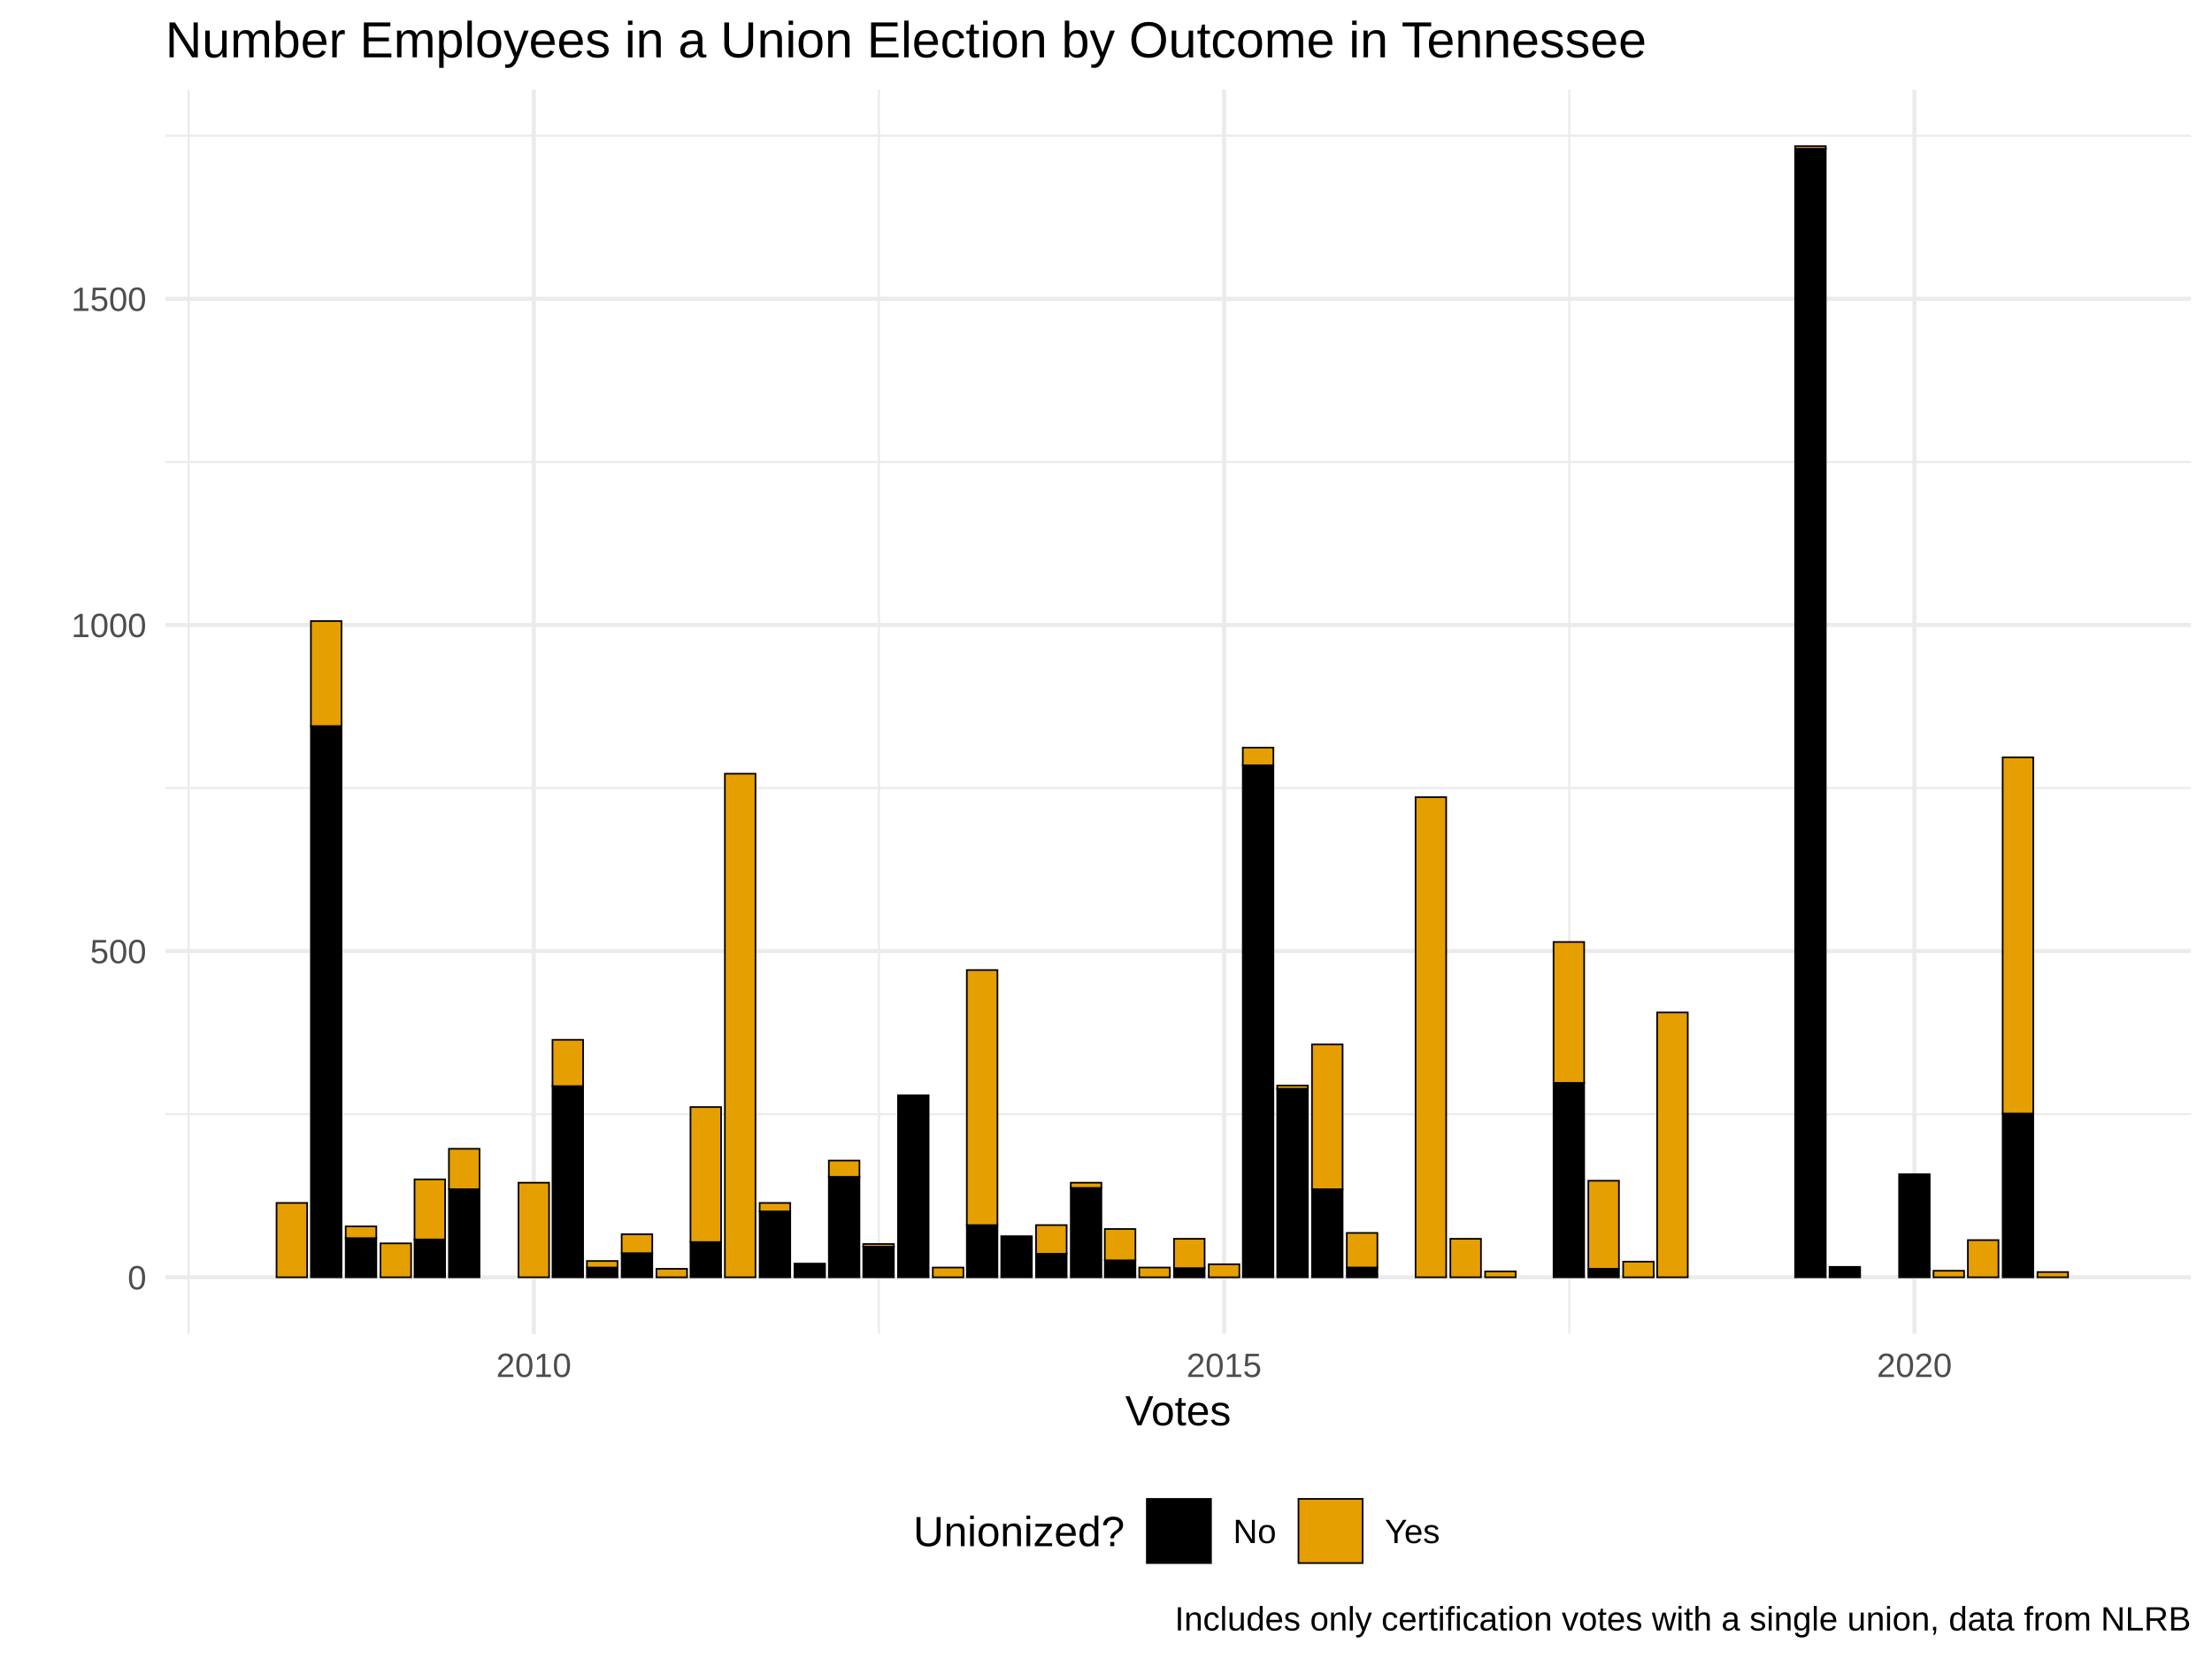
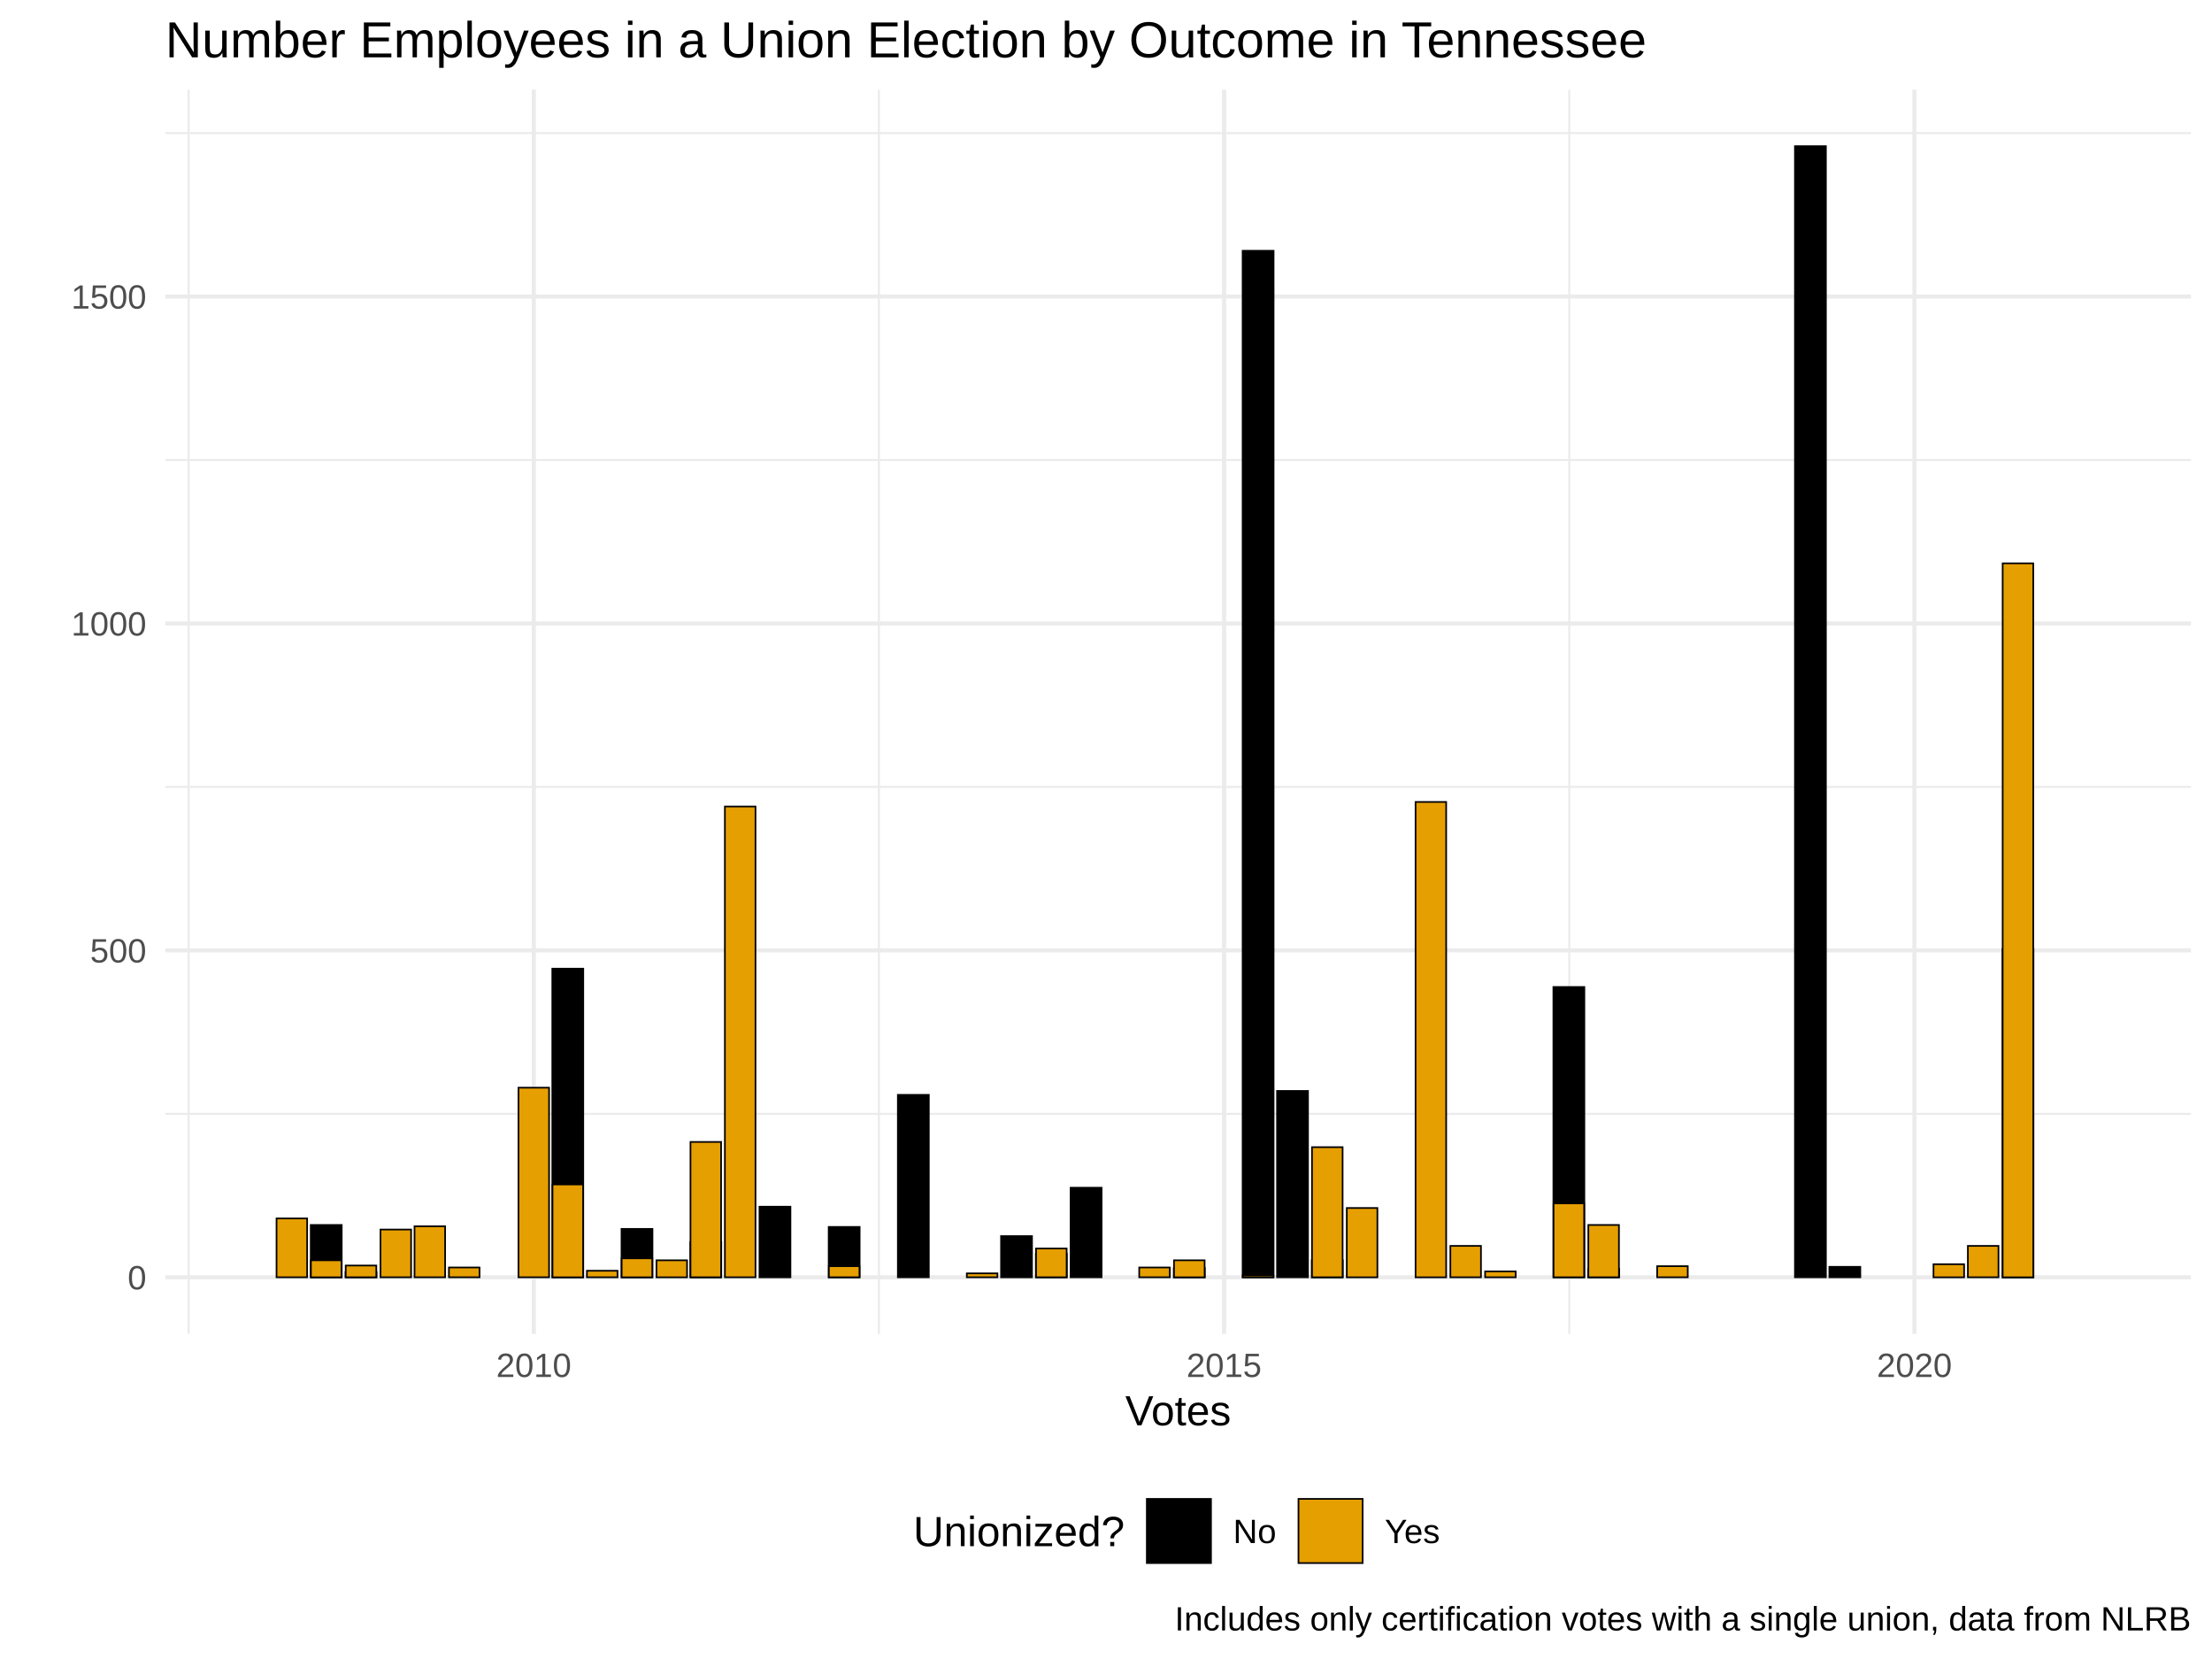
<svg xmlns="http://www.w3.org/2000/svg" class="svglite" width="576.00pt" height="432.00pt" viewBox="0 0 576.00 432.00">
  <defs>
    <style type="text/css">
    .svglite line, .svglite polyline, .svglite polygon, .svglite path, .svglite rect, .svglite circle {
      fill: none;
      stroke: #000000;
      stroke-linecap: round;
      stroke-linejoin: round;
      stroke-miterlimit: 10.00;
    }
  </style>
  </defs>
  <rect width="100%" height="100%" style="stroke: none; fill: #FFFFFF;" />
  <defs>
    <clipPath id="cpMC4wMHw1NzYuMDB8MC4wMHw0MzIuMDA=">
      <rect x="0.00" y="0.00" width="576.00" height="432.00" />
    </clipPath>
  </defs>
  <g clip-path="url(#cpMC4wMHw1NzYuMDB8MC4wMHw0MzIuMDA=)">
</g>
  <defs>
    <clipPath id="cpNDMuMDZ8NTcwLjUyfDIzLjM0fDM0Ny4zMw==">
      <rect x="43.06" y="23.34" width="527.46" height="323.99" />
    </clipPath>
  </defs>
  <g clip-path="url(#cpNDMuMDZ8NTcwLjUyfDIzLjM0fDM0Ny4zMw==)">
-     <polyline points="43.06,290.14 570.52,290.14 " style="stroke-width: 0.53; stroke: #EBEBEB; stroke-linecap: butt;" />
-     <polyline points="43.06,205.21 570.52,205.21 " style="stroke-width: 0.53; stroke: #EBEBEB; stroke-linecap: butt;" />
-     <polyline points="43.06,120.28 570.52,120.28 " style="stroke-width: 0.53; stroke: #EBEBEB; stroke-linecap: butt;" />
-     <polyline points="43.06,35.34 570.52,35.34 " style="stroke-width: 0.53; stroke: #EBEBEB; stroke-linecap: butt;" />
+     <polyline points="43.06,290.04 570.52,290.04 " style="stroke-width: 0.53; stroke: #EBEBEB; stroke-linecap: butt;" />
+     <polyline points="43.06,204.91 570.52,204.91 " style="stroke-width: 0.53; stroke: #EBEBEB; stroke-linecap: butt;" />
+     <polyline points="43.06,119.79 570.52,119.79 " style="stroke-width: 0.53; stroke: #EBEBEB; stroke-linecap: butt;" />
+     <polyline points="43.06,34.66 570.52,34.66 " style="stroke-width: 0.53; stroke: #EBEBEB; stroke-linecap: butt;" />
    <polyline points="49.12,347.33 49.12,23.34 " style="stroke-width: 0.53; stroke: #EBEBEB; stroke-linecap: butt;" />
    <polyline points="228.87,347.33 228.87,23.34 " style="stroke-width: 0.53; stroke: #EBEBEB; stroke-linecap: butt;" />
    <polyline points="408.63,347.33 408.63,23.34 " style="stroke-width: 0.53; stroke: #EBEBEB; stroke-linecap: butt;" />
    <polyline points="43.06,332.60 570.52,332.60 " style="stroke-width: 1.07; stroke: #EBEBEB; stroke-linecap: butt;" />
-     <polyline points="43.06,247.67 570.52,247.67 " style="stroke-width: 1.07; stroke: #EBEBEB; stroke-linecap: butt;" />
-     <polyline points="43.06,162.74 570.52,162.74 " style="stroke-width: 1.07; stroke: #EBEBEB; stroke-linecap: butt;" />
-     <polyline points="43.06,77.81 570.52,77.81 " style="stroke-width: 1.07; stroke: #EBEBEB; stroke-linecap: butt;" />
+     <polyline points="43.06,247.48 570.52,247.48 " style="stroke-width: 1.07; stroke: #EBEBEB; stroke-linecap: butt;" />
+     <polyline points="43.06,162.35 570.52,162.35 " style="stroke-width: 1.07; stroke: #EBEBEB; stroke-linecap: butt;" />
+     <polyline points="43.06,77.22 570.52,77.22 " style="stroke-width: 1.07; stroke: #EBEBEB; stroke-linecap: butt;" />
    <polyline points="139.00,347.33 139.00,23.34 " style="stroke-width: 1.07; stroke: #EBEBEB; stroke-linecap: butt;" />
    <polyline points="318.75,347.33 318.75,23.34 " style="stroke-width: 1.07; stroke: #EBEBEB; stroke-linecap: butt;" />
    <polyline points="498.51,347.33 498.51,23.34 " style="stroke-width: 1.07; stroke: #EBEBEB; stroke-linecap: butt;" />
-     <rect x="80.96" y="189.07" width="7.97" height="143.53" style="stroke-width: 0.43; stroke-linecap: square; stroke-linejoin: miter; fill: #000000;" />
-     <rect x="90.02" y="322.41" width="7.97" height="10.19" style="stroke-width: 0.43; stroke-linecap: square; stroke-linejoin: miter; fill: #000000;" />
-     <rect x="107.94" y="322.75" width="7.97" height="9.85" style="stroke-width: 0.43; stroke-linecap: square; stroke-linejoin: miter; fill: #000000;" />
-     <rect x="116.90" y="309.67" width="7.97" height="22.93" style="stroke-width: 0.43; stroke-linecap: square; stroke-linejoin: miter; fill: #000000;" />
-     <rect x="143.87" y="282.83" width="7.97" height="49.77" style="stroke-width: 0.43; stroke-linecap: square; stroke-linejoin: miter; fill: #000000;" />
-     <rect x="152.83" y="330.06" width="7.97" height="2.55" style="stroke-width: 0.43; stroke-linecap: square; stroke-linejoin: miter; fill: #000000;" />
-     <rect x="161.88" y="326.32" width="7.97" height="6.28" style="stroke-width: 0.43; stroke-linecap: square; stroke-linejoin: miter; fill: #000000;" />
-     <rect x="179.80" y="323.43" width="7.97" height="9.17" style="stroke-width: 0.43; stroke-linecap: square; stroke-linejoin: miter; fill: #000000;" />
-     <rect x="197.81" y="315.45" width="7.97" height="17.16" style="stroke-width: 0.43; stroke-linecap: square; stroke-linejoin: miter; fill: #000000;" />
-     <rect x="206.87" y="329.04" width="7.97" height="3.57" style="stroke-width: 0.43; stroke-linecap: square; stroke-linejoin: miter; fill: #000000;" />
-     <rect x="215.83" y="306.44" width="7.97" height="26.16" style="stroke-width: 0.43; stroke-linecap: square; stroke-linejoin: miter; fill: #000000;" />
-     <rect x="224.79" y="324.62" width="7.97" height="7.98" style="stroke-width: 0.43; stroke-linecap: square; stroke-linejoin: miter; fill: #000000;" />
-     <rect x="233.84" y="285.21" width="7.97" height="47.39" style="stroke-width: 0.43; stroke-linecap: square; stroke-linejoin: miter; fill: #000000;" />
-     <rect x="251.76" y="319.01" width="7.97" height="13.59" style="stroke-width: 0.43; stroke-linecap: square; stroke-linejoin: miter; fill: #000000;" />
-     <rect x="260.72" y="321.90" width="7.97" height="10.70" style="stroke-width: 0.43; stroke-linecap: square; stroke-linejoin: miter; fill: #000000;" />
-     <rect x="269.78" y="326.49" width="7.97" height="6.12" style="stroke-width: 0.43; stroke-linecap: square; stroke-linejoin: miter; fill: #000000;" />
-     <rect x="278.83" y="309.33" width="7.97" height="23.27" style="stroke-width: 0.43; stroke-linecap: square; stroke-linejoin: miter; fill: #000000;" />
-     <rect x="287.69" y="328.19" width="7.97" height="4.42" style="stroke-width: 0.43; stroke-linecap: square; stroke-linejoin: miter; fill: #000000;" />
-     <rect x="305.71" y="330.23" width="7.97" height="2.38" style="stroke-width: 0.43; stroke-linecap: square; stroke-linejoin: miter; fill: #000000;" />
-     <rect x="323.62" y="199.26" width="7.97" height="133.34" style="stroke-width: 0.43; stroke-linecap: square; stroke-linejoin: miter; fill: #000000;" />
-     <rect x="332.58" y="283.51" width="7.97" height="49.09" style="stroke-width: 0.43; stroke-linecap: square; stroke-linejoin: miter; fill: #000000;" />
-     <rect x="341.64" y="309.67" width="7.97" height="22.93" style="stroke-width: 0.43; stroke-linecap: square; stroke-linejoin: miter; fill: #000000;" />
-     <rect x="350.70" y="330.06" width="7.97" height="2.55" style="stroke-width: 0.43; stroke-linecap: square; stroke-linejoin: miter; fill: #000000;" />
-     <rect x="404.54" y="281.98" width="7.97" height="50.62" style="stroke-width: 0.43; stroke-linecap: square; stroke-linejoin: miter; fill: #000000;" />
-     <rect x="413.60" y="330.40" width="7.97" height="2.21" style="stroke-width: 0.43; stroke-linecap: square; stroke-linejoin: miter; fill: #000000;" />
-     <rect x="467.45" y="38.74" width="7.97" height="293.86" style="stroke-width: 0.43; stroke-linecap: square; stroke-linejoin: miter; fill: #000000;" />
-     <rect x="476.41" y="329.89" width="7.97" height="2.72" style="stroke-width: 0.43; stroke-linecap: square; stroke-linejoin: miter; fill: #000000;" />
-     <rect x="494.52" y="305.77" width="7.97" height="26.84" style="stroke-width: 0.43; stroke-linecap: square; stroke-linejoin: miter; fill: #000000;" />
-     <rect x="521.49" y="289.97" width="7.97" height="42.64" style="stroke-width: 0.43; stroke-linecap: square; stroke-linejoin: miter; fill: #000000;" />
-     <rect x="72.01" y="313.24" width="7.97" height="19.36" style="stroke-width: 0.43; stroke-linecap: square; stroke-linejoin: miter; fill: #E69F00;" />
-     <rect x="80.96" y="161.72" width="7.97" height="27.35" style="stroke-width: 0.43; stroke-linecap: square; stroke-linejoin: miter; fill: #E69F00;" />
-     <rect x="90.02" y="319.35" width="7.97" height="3.06" style="stroke-width: 0.43; stroke-linecap: square; stroke-linejoin: miter; fill: #E69F00;" />
-     <rect x="99.08" y="323.77" width="7.97" height="8.83" style="stroke-width: 0.43; stroke-linecap: square; stroke-linejoin: miter; fill: #E69F00;" />
-     <rect x="107.94" y="307.12" width="7.97" height="15.63" style="stroke-width: 0.43; stroke-linecap: square; stroke-linejoin: miter; fill: #E69F00;" />
-     <rect x="116.90" y="299.14" width="7.97" height="10.53" style="stroke-width: 0.43; stroke-linecap: square; stroke-linejoin: miter; fill: #E69F00;" />
-     <rect x="135.01" y="307.97" width="7.97" height="24.63" style="stroke-width: 0.43; stroke-linecap: square; stroke-linejoin: miter; fill: #E69F00;" />
-     <rect x="143.87" y="270.77" width="7.97" height="12.06" style="stroke-width: 0.43; stroke-linecap: square; stroke-linejoin: miter; fill: #E69F00;" />
-     <rect x="152.83" y="328.36" width="7.97" height="1.70" style="stroke-width: 0.43; stroke-linecap: square; stroke-linejoin: miter; fill: #E69F00;" />
-     <rect x="161.88" y="321.39" width="7.97" height="4.93" style="stroke-width: 0.43; stroke-linecap: square; stroke-linejoin: miter; fill: #E69F00;" />
-     <rect x="170.94" y="330.40" width="7.97" height="2.21" style="stroke-width: 0.43; stroke-linecap: square; stroke-linejoin: miter; fill: #E69F00;" />
-     <rect x="179.80" y="288.27" width="7.97" height="35.16" style="stroke-width: 0.43; stroke-linecap: square; stroke-linejoin: miter; fill: #E69F00;" />
-     <rect x="188.76" y="201.47" width="7.97" height="131.13" style="stroke-width: 0.43; stroke-linecap: square; stroke-linejoin: miter; fill: #E69F00;" />
-     <rect x="197.81" y="313.24" width="7.97" height="2.21" style="stroke-width: 0.43; stroke-linecap: square; stroke-linejoin: miter; fill: #E69F00;" />
-     <rect x="215.83" y="302.20" width="7.97" height="4.25" style="stroke-width: 0.43; stroke-linecap: square; stroke-linejoin: miter; fill: #E69F00;" />
-     <rect x="224.79" y="323.94" width="7.97" height="0.68" style="stroke-width: 0.43; stroke-linecap: square; stroke-linejoin: miter; fill: #E69F00;" />
-     <rect x="242.90" y="330.06" width="7.97" height="2.55" style="stroke-width: 0.43; stroke-linecap: square; stroke-linejoin: miter; fill: #E69F00;" />
-     <rect x="251.76" y="252.60" width="7.97" height="66.42" style="stroke-width: 0.43; stroke-linecap: square; stroke-linejoin: miter; fill: #E69F00;" />
-     <rect x="269.78" y="319.01" width="7.97" height="7.47" style="stroke-width: 0.43; stroke-linecap: square; stroke-linejoin: miter; fill: #E69F00;" />
-     <rect x="278.83" y="307.97" width="7.97" height="1.36" style="stroke-width: 0.43; stroke-linecap: square; stroke-linejoin: miter; fill: #E69F00;" />
-     <rect x="287.69" y="320.03" width="7.97" height="8.15" style="stroke-width: 0.43; stroke-linecap: square; stroke-linejoin: miter; fill: #E69F00;" />
-     <rect x="296.65" y="330.06" width="7.97" height="2.55" style="stroke-width: 0.43; stroke-linecap: square; stroke-linejoin: miter; fill: #E69F00;" />
-     <rect x="305.71" y="322.58" width="7.97" height="7.64" style="stroke-width: 0.43; stroke-linecap: square; stroke-linejoin: miter; fill: #E69F00;" />
-     <rect x="314.76" y="329.21" width="7.97" height="3.40" style="stroke-width: 0.43; stroke-linecap: square; stroke-linejoin: miter; fill: #E69F00;" />
-     <rect x="323.62" y="194.68" width="7.97" height="4.59" style="stroke-width: 0.43; stroke-linecap: square; stroke-linejoin: miter; fill: #E69F00;" />
-     <rect x="332.58" y="282.66" width="7.97" height="0.85" style="stroke-width: 0.43; stroke-linecap: square; stroke-linejoin: miter; fill: #E69F00;" />
-     <rect x="341.64" y="271.96" width="7.97" height="37.71" style="stroke-width: 0.43; stroke-linecap: square; stroke-linejoin: miter; fill: #E69F00;" />
-     <rect x="350.70" y="321.05" width="7.97" height="9.00" style="stroke-width: 0.43; stroke-linecap: square; stroke-linejoin: miter; fill: #E69F00;" />
-     <rect x="368.61" y="207.58" width="7.97" height="125.02" style="stroke-width: 0.43; stroke-linecap: square; stroke-linejoin: miter; fill: #E69F00;" />
-     <rect x="377.67" y="322.58" width="7.97" height="10.02" style="stroke-width: 0.43; stroke-linecap: square; stroke-linejoin: miter; fill: #E69F00;" />
+     <rect x="80.92" y="318.98" width="8.06" height="13.62" style="stroke-width: 0.43; stroke-linecap: square; stroke-linejoin: miter; fill: #000000;" />
+     <rect x="89.98" y="331.24" width="8.06" height="1.36" style="stroke-width: 0.43; stroke-linecap: square; stroke-linejoin: miter; fill: #000000;" />
+     <rect x="143.82" y="252.24" width="8.06" height="80.36" style="stroke-width: 0.43; stroke-linecap: square; stroke-linejoin: miter; fill: #000000;" />
+     <rect x="161.84" y="320.00" width="8.06" height="12.60" style="stroke-width: 0.43; stroke-linecap: square; stroke-linejoin: miter; fill: #000000;" />
+     <rect x="179.76" y="323.41" width="8.06" height="9.19" style="stroke-width: 0.43; stroke-linecap: square; stroke-linejoin: miter; fill: #000000;" />
+     <rect x="197.77" y="314.22" width="8.06" height="18.39" style="stroke-width: 0.43; stroke-linecap: square; stroke-linejoin: miter; fill: #000000;" />
+     <rect x="215.79" y="319.49" width="8.06" height="13.11" style="stroke-width: 0.43; stroke-linecap: square; stroke-linejoin: miter; fill: #000000;" />
+     <rect x="233.80" y="285.10" width="8.06" height="47.50" style="stroke-width: 0.43; stroke-linecap: square; stroke-linejoin: miter; fill: #000000;" />
+     <rect x="260.67" y="321.88" width="8.06" height="10.73" style="stroke-width: 0.43; stroke-linecap: square; stroke-linejoin: miter; fill: #000000;" />
+     <rect x="269.73" y="326.47" width="8.06" height="6.13" style="stroke-width: 0.43; stroke-linecap: square; stroke-linejoin: miter; fill: #000000;" />
+     <rect x="278.79" y="309.28" width="8.06" height="23.32" style="stroke-width: 0.43; stroke-linecap: square; stroke-linejoin: miter; fill: #000000;" />
+     <rect x="305.66" y="330.22" width="8.06" height="2.38" style="stroke-width: 0.43; stroke-linecap: square; stroke-linejoin: miter; fill: #000000;" />
+     <rect x="323.58" y="65.30" width="8.06" height="267.30" style="stroke-width: 0.43; stroke-linecap: square; stroke-linejoin: miter; fill: #000000;" />
+     <rect x="332.54" y="284.08" width="8.06" height="48.52" style="stroke-width: 0.43; stroke-linecap: square; stroke-linejoin: miter; fill: #000000;" />
+     <rect x="341.59" y="328.18" width="8.06" height="4.43" style="stroke-width: 0.43; stroke-linecap: square; stroke-linejoin: miter; fill: #000000;" />
+     <rect x="404.50" y="257.01" width="8.06" height="75.59" style="stroke-width: 0.43; stroke-linecap: square; stroke-linejoin: miter; fill: #000000;" />
+     <rect x="413.56" y="330.39" width="8.06" height="2.21" style="stroke-width: 0.43; stroke-linecap: square; stroke-linejoin: miter; fill: #000000;" />
+     <rect x="467.40" y="38.06" width="8.06" height="294.54" style="stroke-width: 0.43; stroke-linecap: square; stroke-linejoin: miter; fill: #000000;" />
+     <rect x="476.36" y="329.88" width="8.06" height="2.72" style="stroke-width: 0.43; stroke-linecap: square; stroke-linejoin: miter; fill: #000000;" />
+     <rect x="521.45" y="247.14" width="8.06" height="85.47" style="stroke-width: 0.43; stroke-linecap: square; stroke-linejoin: miter; fill: #000000;" />
+     <rect x="72.01" y="317.28" width="7.97" height="15.32" style="stroke-width: 0.43; stroke-linecap: square; stroke-linejoin: miter; fill: #E69F00;" />
+     <rect x="80.96" y="328.18" width="7.97" height="4.43" style="stroke-width: 0.43; stroke-linecap: square; stroke-linejoin: miter; fill: #E69F00;" />
+     <rect x="90.02" y="329.54" width="7.97" height="3.06" style="stroke-width: 0.43; stroke-linecap: square; stroke-linejoin: miter; fill: #E69F00;" />
+     <rect x="99.08" y="320.17" width="7.97" height="12.43" style="stroke-width: 0.43; stroke-linecap: square; stroke-linejoin: miter; fill: #E69F00;" />
+     <rect x="107.94" y="319.32" width="7.97" height="13.28" style="stroke-width: 0.43; stroke-linecap: square; stroke-linejoin: miter; fill: #E69F00;" />
+     <rect x="116.90" y="330.05" width="7.97" height="2.55" style="stroke-width: 0.43; stroke-linecap: square; stroke-linejoin: miter; fill: #E69F00;" />
+     <rect x="135.01" y="283.23" width="7.97" height="49.37" style="stroke-width: 0.43; stroke-linecap: square; stroke-linejoin: miter; fill: #E69F00;" />
+     <rect x="143.87" y="308.43" width="7.97" height="24.18" style="stroke-width: 0.43; stroke-linecap: square; stroke-linejoin: miter; fill: #E69F00;" />
+     <rect x="152.83" y="330.90" width="7.97" height="1.70" style="stroke-width: 0.43; stroke-linecap: square; stroke-linejoin: miter; fill: #E69F00;" />
+     <rect x="161.88" y="327.67" width="7.97" height="4.94" style="stroke-width: 0.43; stroke-linecap: square; stroke-linejoin: miter; fill: #E69F00;" />
+     <rect x="170.94" y="328.18" width="7.97" height="4.43" style="stroke-width: 0.43; stroke-linecap: square; stroke-linejoin: miter; fill: #E69F00;" />
+     <rect x="179.80" y="297.36" width="7.97" height="35.24" style="stroke-width: 0.43; stroke-linecap: square; stroke-linejoin: miter; fill: #E69F00;" />
+     <rect x="188.76" y="210.02" width="7.97" height="122.58" style="stroke-width: 0.43; stroke-linecap: square; stroke-linejoin: miter; fill: #E69F00;" />
+     <rect x="215.83" y="329.71" width="7.97" height="2.89" style="stroke-width: 0.43; stroke-linecap: square; stroke-linejoin: miter; fill: #E69F00;" />
+     <rect x="251.76" y="331.58" width="7.97" height="1.02" style="stroke-width: 0.43; stroke-linecap: square; stroke-linejoin: miter; fill: #E69F00;" />
+     <rect x="269.78" y="325.11" width="7.97" height="7.49" style="stroke-width: 0.43; stroke-linecap: square; stroke-linejoin: miter; fill: #E69F00;" />
+     <rect x="296.65" y="330.05" width="7.97" height="2.55" style="stroke-width: 0.43; stroke-linecap: square; stroke-linejoin: miter; fill: #E69F00;" />
+     <rect x="305.71" y="328.18" width="7.97" height="4.43" style="stroke-width: 0.43; stroke-linecap: square; stroke-linejoin: miter; fill: #E69F00;" />
+     <rect x="323.62" y="332.09" width="7.97" height="0.51" style="stroke-width: 0.43; stroke-linecap: square; stroke-linejoin: miter; fill: #E69F00;" />
+     <rect x="341.64" y="298.72" width="7.97" height="33.88" style="stroke-width: 0.43; stroke-linecap: square; stroke-linejoin: miter; fill: #E69F00;" />
+     <rect x="350.70" y="314.56" width="7.97" height="18.05" style="stroke-width: 0.43; stroke-linecap: square; stroke-linejoin: miter; fill: #E69F00;" />
+     <rect x="368.61" y="208.83" width="7.97" height="123.78" style="stroke-width: 0.43; stroke-linecap: square; stroke-linejoin: miter; fill: #E69F00;" />
+     <rect x="377.67" y="324.43" width="7.97" height="8.17" style="stroke-width: 0.43; stroke-linecap: square; stroke-linejoin: miter; fill: #E69F00;" />
    <rect x="386.72" y="331.07" width="7.97" height="1.53" style="stroke-width: 0.43; stroke-linecap: square; stroke-linejoin: miter; fill: #E69F00;" />
-     <rect x="404.54" y="245.29" width="7.97" height="36.69" style="stroke-width: 0.43; stroke-linecap: square; stroke-linejoin: miter; fill: #E69F00;" />
-     <rect x="413.60" y="307.46" width="7.97" height="22.93" style="stroke-width: 0.43; stroke-linecap: square; stroke-linejoin: miter; fill: #E69F00;" />
-     <rect x="422.66" y="328.53" width="7.97" height="4.08" style="stroke-width: 0.43; stroke-linecap: square; stroke-linejoin: miter; fill: #E69F00;" />
-     <rect x="431.52" y="263.64" width="7.97" height="68.96" style="stroke-width: 0.43; stroke-linecap: square; stroke-linejoin: miter; fill: #E69F00;" />
-     <rect x="467.45" y="38.06" width="7.97" height="0.68" style="stroke-width: 0.43; stroke-linecap: square; stroke-linejoin: miter; fill: #E69F00;" />
-     <rect x="503.48" y="330.90" width="7.97" height="1.70" style="stroke-width: 0.43; stroke-linecap: square; stroke-linejoin: miter; fill: #E69F00;" />
-     <rect x="512.43" y="322.92" width="7.97" height="9.68" style="stroke-width: 0.43; stroke-linecap: square; stroke-linejoin: miter; fill: #E69F00;" />
-     <rect x="521.49" y="197.22" width="7.97" height="92.74" style="stroke-width: 0.43; stroke-linecap: square; stroke-linejoin: miter; fill: #E69F00;" />
-     <rect x="530.55" y="331.24" width="7.97" height="1.36" style="stroke-width: 0.43; stroke-linecap: square; stroke-linejoin: miter; fill: #E69F00;" />
+     <rect x="404.54" y="313.36" width="7.97" height="19.24" style="stroke-width: 0.43; stroke-linecap: square; stroke-linejoin: miter; fill: #E69F00;" />
+     <rect x="413.60" y="318.98" width="7.97" height="13.62" style="stroke-width: 0.43; stroke-linecap: square; stroke-linejoin: miter; fill: #E69F00;" />
+     <rect x="431.52" y="329.71" width="7.97" height="2.89" style="stroke-width: 0.43; stroke-linecap: square; stroke-linejoin: miter; fill: #E69F00;" />
+     <rect x="503.48" y="329.20" width="7.97" height="3.41" style="stroke-width: 0.43; stroke-linecap: square; stroke-linejoin: miter; fill: #E69F00;" />
+     <rect x="512.43" y="324.43" width="7.97" height="8.17" style="stroke-width: 0.43; stroke-linecap: square; stroke-linejoin: miter; fill: #E69F00;" />
+     <rect x="521.49" y="146.69" width="7.97" height="185.92" style="stroke-width: 0.43; stroke-linecap: square; stroke-linejoin: miter; fill: #E69F00;" />
  </g>
  <g clip-path="url(#cpMC4wMHw1NzYuMDB8MC4wMHw0MzIuMDA=)">
    <text x="38.13" y="335.76" text-anchor="end" style="font-size: 8.80px; fill: #4D4D4D; font-family: Arial;" textLength="4.90px" lengthAdjust="spacingAndGlyphs">0</text>
-     <text x="38.13" y="250.83" text-anchor="end" style="font-size: 8.80px; fill: #4D4D4D; font-family: Arial;" textLength="14.69px" lengthAdjust="spacingAndGlyphs">500</text>
-     <text x="38.13" y="165.90" text-anchor="end" style="font-size: 8.80px; fill: #4D4D4D; font-family: Arial;" textLength="19.58px" lengthAdjust="spacingAndGlyphs">1000</text>
-     <text x="38.13" y="80.96" text-anchor="end" style="font-size: 8.80px; fill: #4D4D4D; font-family: Arial;" textLength="19.58px" lengthAdjust="spacingAndGlyphs">1500</text>
+     <text x="38.13" y="250.63" text-anchor="end" style="font-size: 8.80px; fill: #4D4D4D; font-family: Arial;" textLength="14.69px" lengthAdjust="spacingAndGlyphs">500</text>
+     <text x="38.13" y="165.50" text-anchor="end" style="font-size: 8.80px; fill: #4D4D4D; font-family: Arial;" textLength="19.58px" lengthAdjust="spacingAndGlyphs">1000</text>
+     <text x="38.13" y="80.37" text-anchor="end" style="font-size: 8.80px; fill: #4D4D4D; font-family: Arial;" textLength="19.58px" lengthAdjust="spacingAndGlyphs">1500</text>
    <text x="139.00" y="358.57" text-anchor="middle" style="font-size: 8.80px; fill: #4D4D4D; font-family: Arial;" textLength="19.58px" lengthAdjust="spacingAndGlyphs">2010</text>
    <text x="318.75" y="358.57" text-anchor="middle" style="font-size: 8.80px; fill: #4D4D4D; font-family: Arial;" textLength="19.58px" lengthAdjust="spacingAndGlyphs">2015</text>
    <text x="498.51" y="358.57" text-anchor="middle" style="font-size: 8.80px; fill: #4D4D4D; font-family: Arial;" textLength="19.58px" lengthAdjust="spacingAndGlyphs">2020</text>
    <text x="306.79" y="371.15" text-anchor="middle" style="font-size: 11.00px; font-family: Arial;" textLength="28.13px" lengthAdjust="spacingAndGlyphs">Votes</text>
    <text x="237.82" y="402.61" style="font-size: 11.00px; font-family: Arial;" textLength="55.04px" lengthAdjust="spacingAndGlyphs">Unionized?</text>
    <rect x="298.63" y="390.31" width="16.71" height="16.71" style="stroke-width: 0.43; stroke-linecap: square; stroke-linejoin: miter; fill: #000000;" />
    <rect x="338.12" y="390.31" width="16.71" height="16.71" style="stroke-width: 0.43; stroke-linecap: square; stroke-linejoin: miter; fill: #E69F00;" />
    <text x="321.11" y="401.82" style="font-size: 8.80px; font-family: Arial;" textLength="11.25px" lengthAdjust="spacingAndGlyphs">No</text>
    <text x="360.59" y="401.82" style="font-size: 8.80px; font-family: Arial;" textLength="15.16px" lengthAdjust="spacingAndGlyphs">Yes</text>
    <text x="43.06" y="14.94" style="font-size: 13.20px; font-family: Arial;" textLength="387.14px" lengthAdjust="spacingAndGlyphs">Number Employees in a Union Election by Outcome in Tennessee</text>
    <text x="570.52" y="424.57" text-anchor="end" style="font-size: 8.80px; font-family: Arial;" textLength="264.54px" lengthAdjust="spacingAndGlyphs">Includes only certification votes with a single union, data from NLRB</text>
  </g>
</svg>
